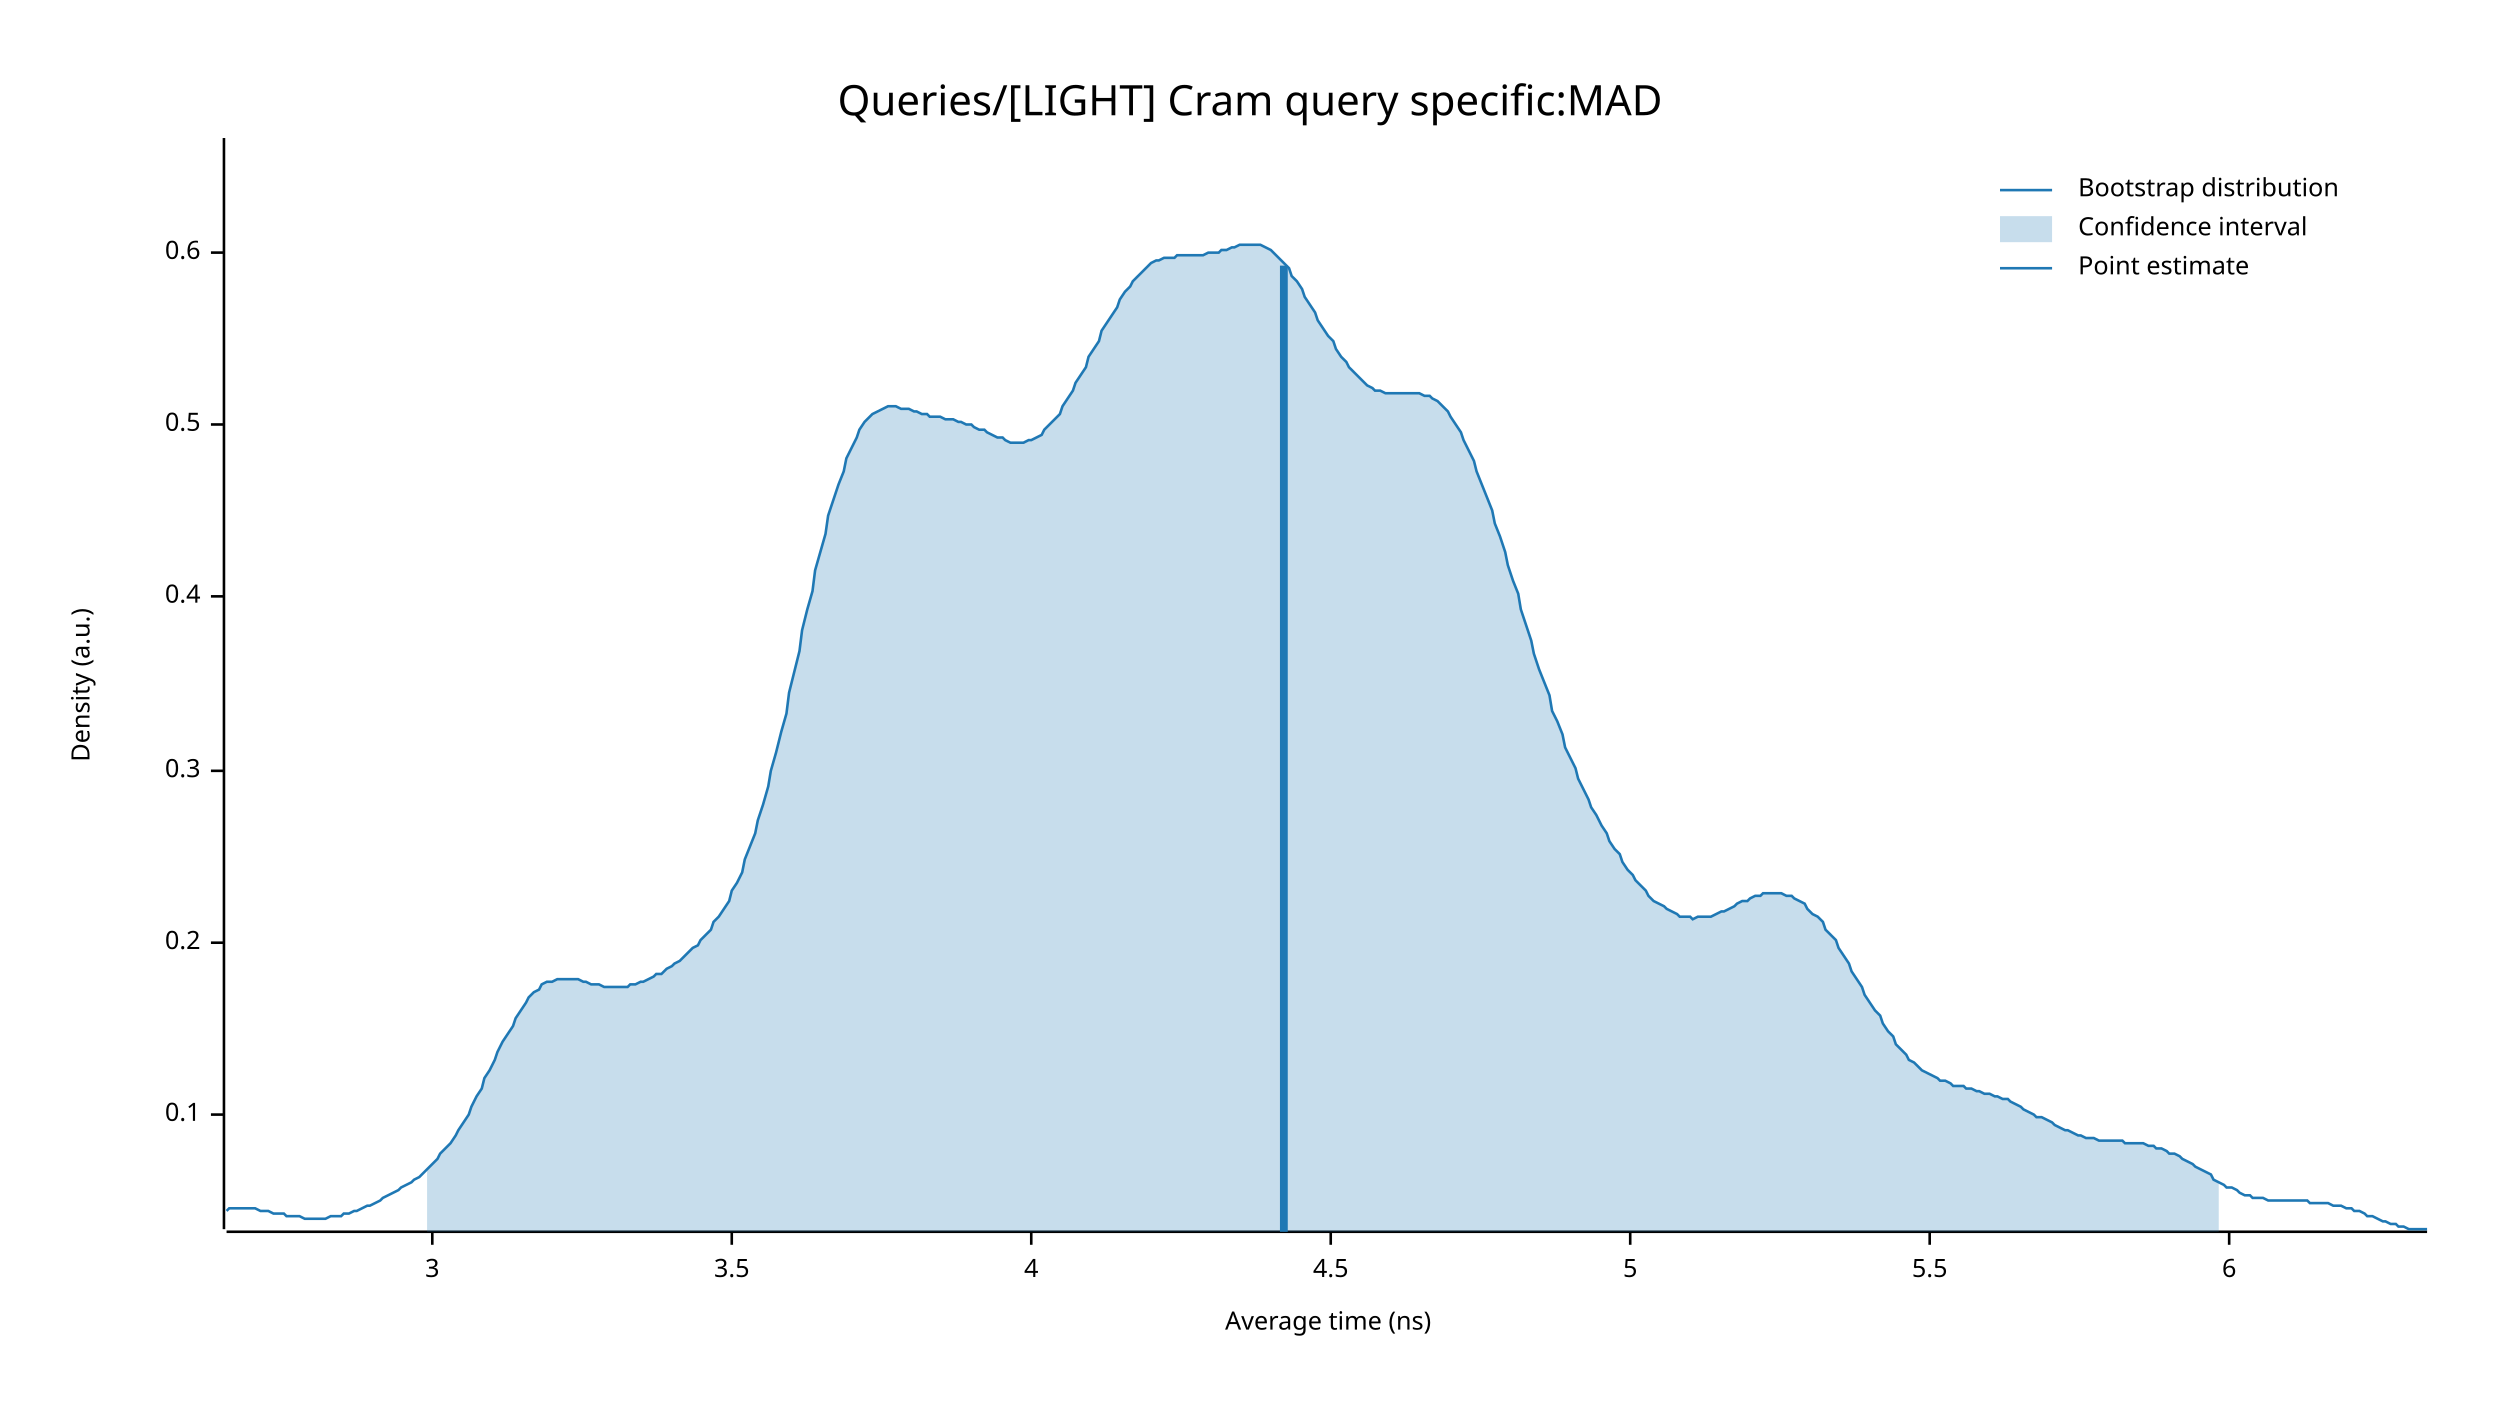
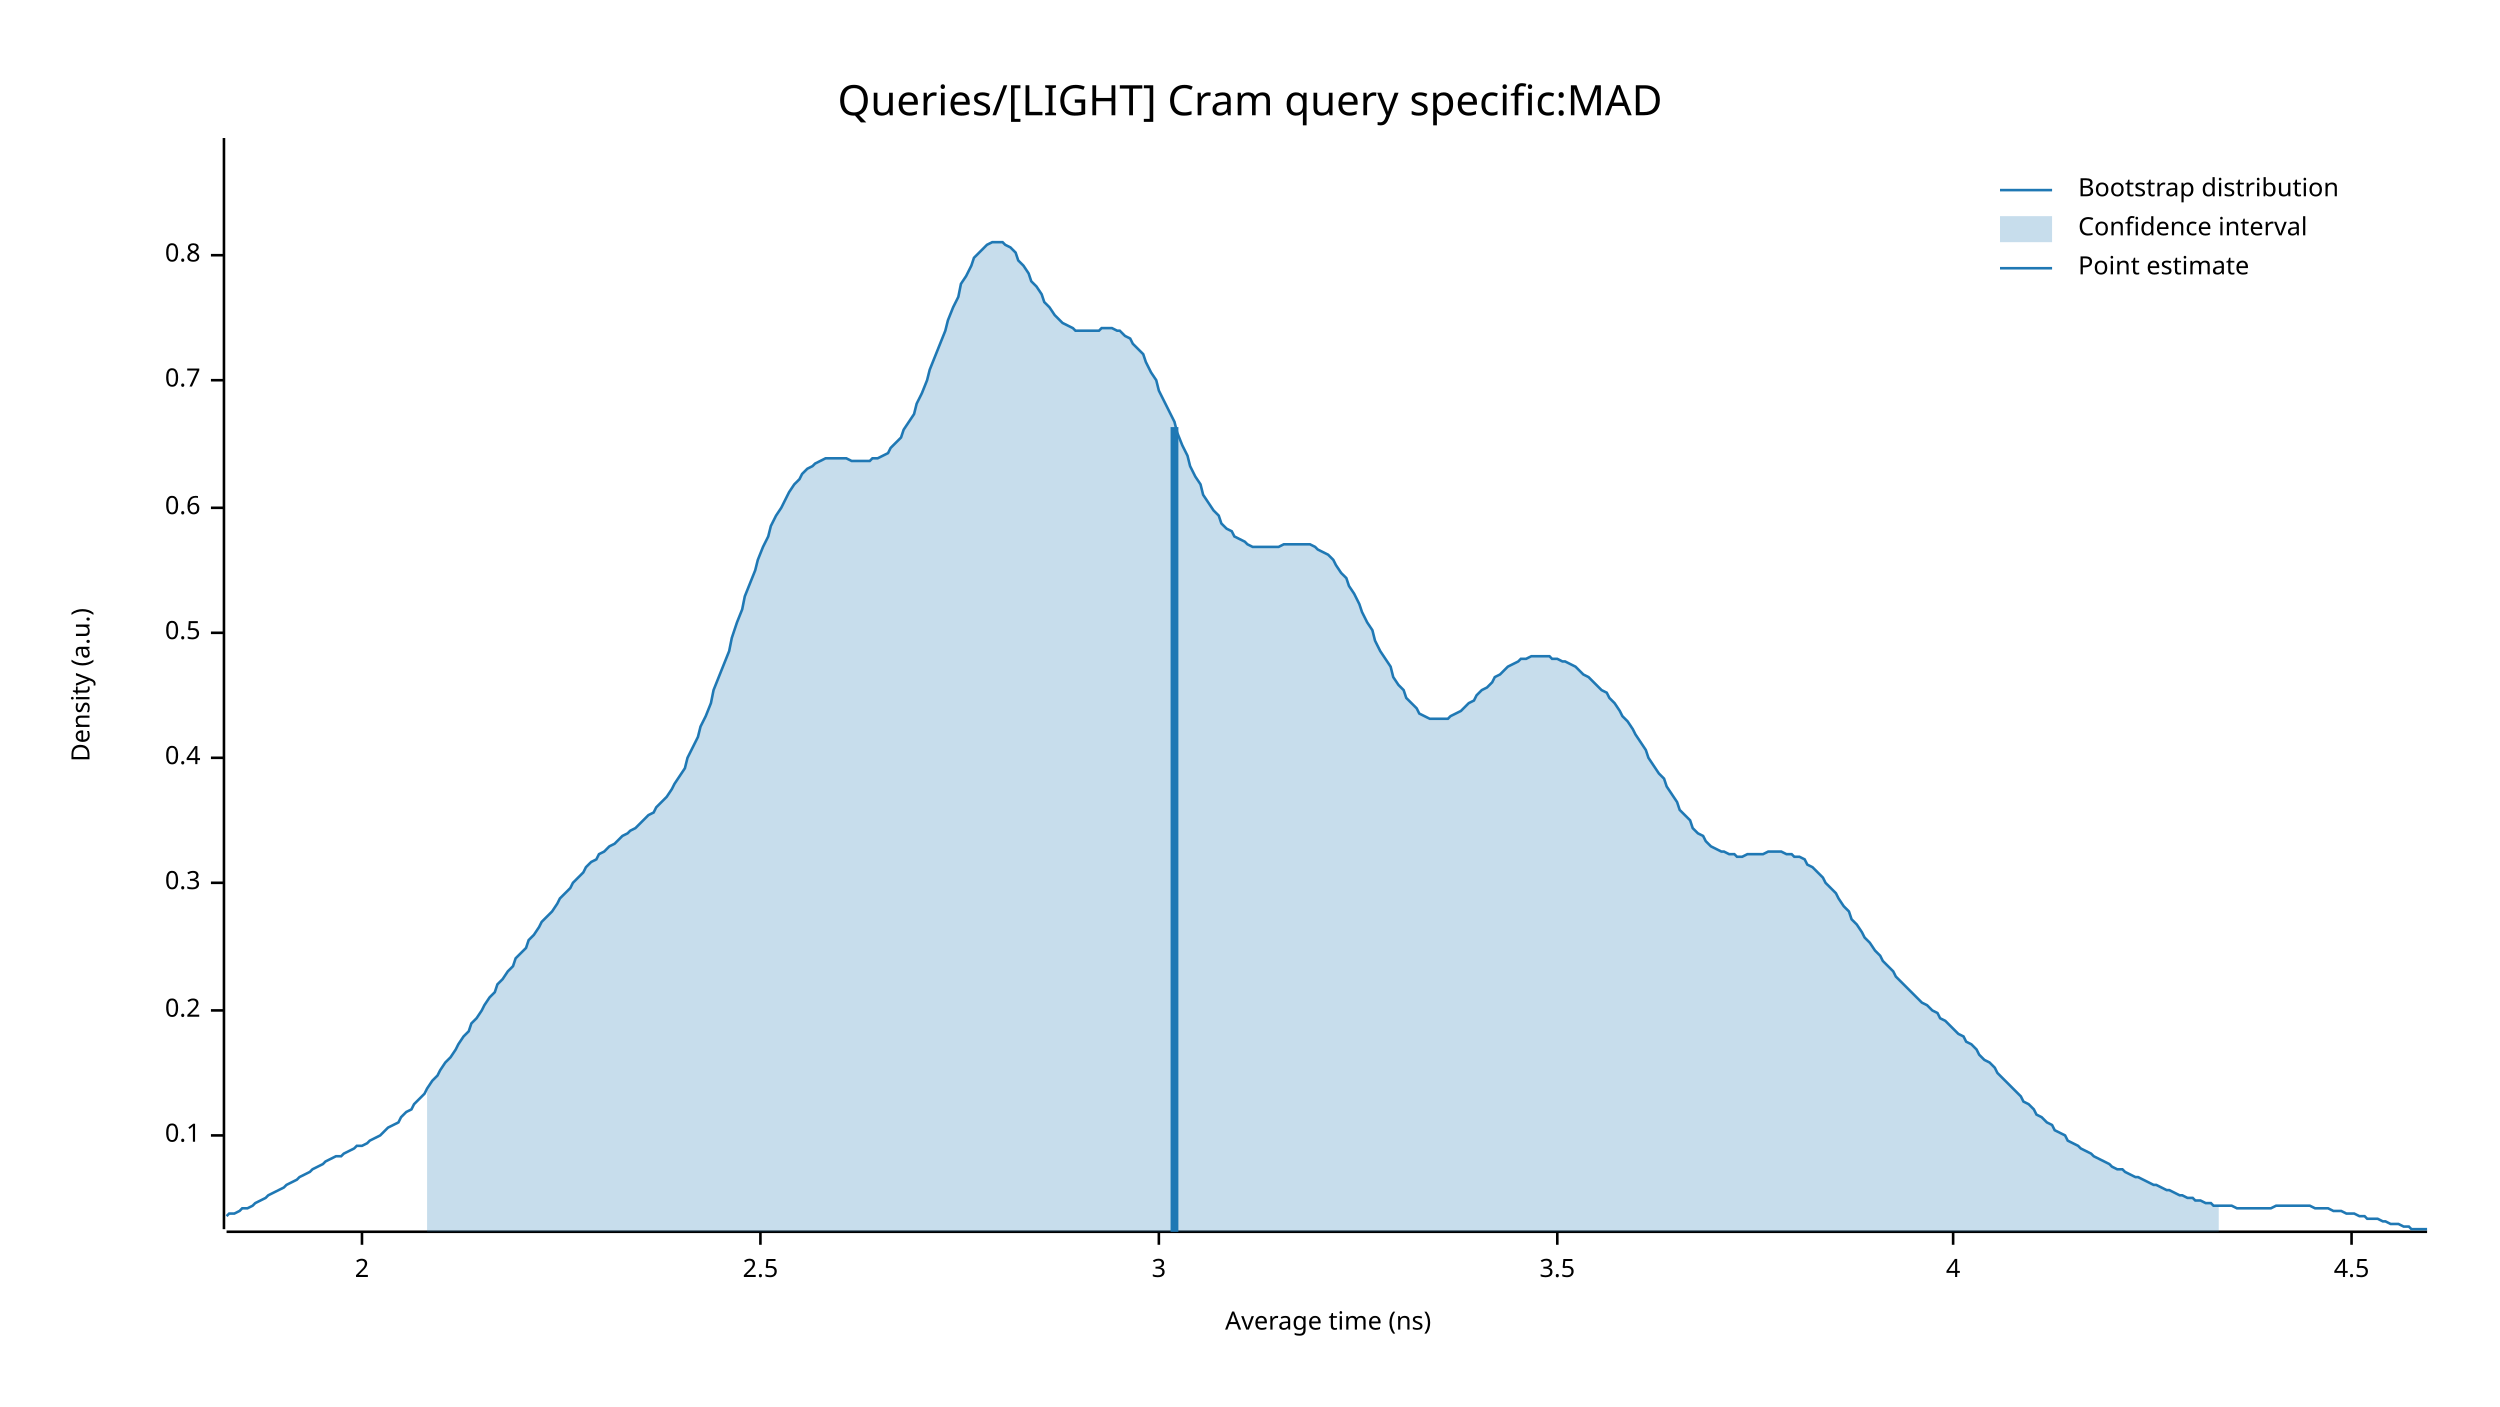
<svg xmlns="http://www.w3.org/2000/svg" width="960" height="540" viewBox="0 0 960 540">
  <text x="480" y="32" dy="0.76em" text-anchor="middle" font-family="sans-serif" font-size="16.129" opacity="1" fill="#000000">
Queries/[LIGHT] Cram query specific:MAD
</text>
  <text x="27" y="263" dy="0.76em" text-anchor="middle" font-family="sans-serif" font-size="9.677" opacity="1" fill="#000000" transform="rotate(270, 27, 263)">
Density (a.u.)
</text>
  <text x="510" y="513" dy="-0.5ex" text-anchor="middle" font-family="sans-serif" font-size="9.677" opacity="1" fill="#000000">
Average time (ns)
</text>
  <polyline fill="none" opacity="1" stroke="#000000" stroke-width="1" points="86,53 86,472 " />
-   <text x="77" y="428" dy="0.5ex" text-anchor="end" font-family="sans-serif" font-size="9.677" opacity="1" fill="#000000">
+   <text x="77" y="436" dy="0.5ex" text-anchor="end" font-family="sans-serif" font-size="9.677" opacity="1" fill="#000000">
0.1
</text>
-   <polyline fill="none" opacity="1" stroke="#000000" stroke-width="1" points="81,428 86,428 " />
-   <text x="77" y="362" dy="0.5ex" text-anchor="end" font-family="sans-serif" font-size="9.677" opacity="1" fill="#000000">
+   <polyline fill="none" opacity="1" stroke="#000000" stroke-width="1" points="81,436 86,436 " />
+   <text x="77" y="388" dy="0.5ex" text-anchor="end" font-family="sans-serif" font-size="9.677" opacity="1" fill="#000000">
0.2
</text>
-   <polyline fill="none" opacity="1" stroke="#000000" stroke-width="1" points="81,362 86,362 " />
-   <text x="77" y="296" dy="0.5ex" text-anchor="end" font-family="sans-serif" font-size="9.677" opacity="1" fill="#000000">
+   <polyline fill="none" opacity="1" stroke="#000000" stroke-width="1" points="81,388 86,388 " />
+   <text x="77" y="339" dy="0.5ex" text-anchor="end" font-family="sans-serif" font-size="9.677" opacity="1" fill="#000000">
0.3
</text>
-   <polyline fill="none" opacity="1" stroke="#000000" stroke-width="1" points="81,296 86,296 " />
-   <text x="77" y="229" dy="0.5ex" text-anchor="end" font-family="sans-serif" font-size="9.677" opacity="1" fill="#000000">
+   <polyline fill="none" opacity="1" stroke="#000000" stroke-width="1" points="81,339 86,339 " />
+   <text x="77" y="291" dy="0.5ex" text-anchor="end" font-family="sans-serif" font-size="9.677" opacity="1" fill="#000000">
0.4
</text>
-   <polyline fill="none" opacity="1" stroke="#000000" stroke-width="1" points="81,229 86,229 " />
-   <text x="77" y="163" dy="0.5ex" text-anchor="end" font-family="sans-serif" font-size="9.677" opacity="1" fill="#000000">
+   <polyline fill="none" opacity="1" stroke="#000000" stroke-width="1" points="81,291 86,291 " />
+   <text x="77" y="243" dy="0.5ex" text-anchor="end" font-family="sans-serif" font-size="9.677" opacity="1" fill="#000000">
0.5
</text>
-   <polyline fill="none" opacity="1" stroke="#000000" stroke-width="1" points="81,163 86,163 " />
-   <text x="77" y="97" dy="0.5ex" text-anchor="end" font-family="sans-serif" font-size="9.677" opacity="1" fill="#000000">
+   <polyline fill="none" opacity="1" stroke="#000000" stroke-width="1" points="81,243 86,243 " />
+   <text x="77" y="195" dy="0.5ex" text-anchor="end" font-family="sans-serif" font-size="9.677" opacity="1" fill="#000000">
0.6
</text>
-   <polyline fill="none" opacity="1" stroke="#000000" stroke-width="1" points="81,97 86,97 " />
+   <polyline fill="none" opacity="1" stroke="#000000" stroke-width="1" points="81,195 86,195 " />
+   <text x="77" y="146" dy="0.5ex" text-anchor="end" font-family="sans-serif" font-size="9.677" opacity="1" fill="#000000">
+ 0.7
+ </text>
+   <polyline fill="none" opacity="1" stroke="#000000" stroke-width="1" points="81,146 86,146 " />
+   <text x="77" y="98" dy="0.5ex" text-anchor="end" font-family="sans-serif" font-size="9.677" opacity="1" fill="#000000">
+ 0.8
+ </text>
+   <polyline fill="none" opacity="1" stroke="#000000" stroke-width="1" points="81,98 86,98 " />
  <polyline fill="none" opacity="1" stroke="#000000" stroke-width="1" points="87,473 932,473 " />
-   <text x="166" y="483" dy="0.76em" text-anchor="middle" font-family="sans-serif" font-size="9.677" opacity="1" fill="#000000">
+   <text x="139" y="483" dy="0.76em" text-anchor="middle" font-family="sans-serif" font-size="9.677" opacity="1" fill="#000000">
+ 2
+ </text>
+   <polyline fill="none" opacity="1" stroke="#000000" stroke-width="1" points="139,473 139,478 " />
+   <text x="292" y="483" dy="0.76em" text-anchor="middle" font-family="sans-serif" font-size="9.677" opacity="1" fill="#000000">
+ 2.5
+ </text>
+   <polyline fill="none" opacity="1" stroke="#000000" stroke-width="1" points="292,473 292,478 " />
+   <text x="445" y="483" dy="0.76em" text-anchor="middle" font-family="sans-serif" font-size="9.677" opacity="1" fill="#000000">
3
</text>
-   <polyline fill="none" opacity="1" stroke="#000000" stroke-width="1" points="166,473 166,478 " />
-   <text x="281" y="483" dy="0.76em" text-anchor="middle" font-family="sans-serif" font-size="9.677" opacity="1" fill="#000000">
+   <polyline fill="none" opacity="1" stroke="#000000" stroke-width="1" points="445,473 445,478 " />
+   <text x="598" y="483" dy="0.76em" text-anchor="middle" font-family="sans-serif" font-size="9.677" opacity="1" fill="#000000">
3.5
</text>
-   <polyline fill="none" opacity="1" stroke="#000000" stroke-width="1" points="281,473 281,478 " />
-   <text x="396" y="483" dy="0.76em" text-anchor="middle" font-family="sans-serif" font-size="9.677" opacity="1" fill="#000000">
+   <polyline fill="none" opacity="1" stroke="#000000" stroke-width="1" points="598,473 598,478 " />
+   <text x="750" y="483" dy="0.76em" text-anchor="middle" font-family="sans-serif" font-size="9.677" opacity="1" fill="#000000">
4
</text>
-   <polyline fill="none" opacity="1" stroke="#000000" stroke-width="1" points="396,473 396,478 " />
-   <text x="511" y="483" dy="0.76em" text-anchor="middle" font-family="sans-serif" font-size="9.677" opacity="1" fill="#000000">
+   <polyline fill="none" opacity="1" stroke="#000000" stroke-width="1" points="750,473 750,478 " />
+   <text x="903" y="483" dy="0.76em" text-anchor="middle" font-family="sans-serif" font-size="9.677" opacity="1" fill="#000000">
4.5
</text>
-   <polyline fill="none" opacity="1" stroke="#000000" stroke-width="1" points="511,473 511,478 " />
-   <text x="626" y="483" dy="0.76em" text-anchor="middle" font-family="sans-serif" font-size="9.677" opacity="1" fill="#000000">
- 5
- </text>
-   <polyline fill="none" opacity="1" stroke="#000000" stroke-width="1" points="626,473 626,478 " />
-   <text x="741" y="483" dy="0.76em" text-anchor="middle" font-family="sans-serif" font-size="9.677" opacity="1" fill="#000000">
- 5.5
- </text>
-   <polyline fill="none" opacity="1" stroke="#000000" stroke-width="1" points="741,473 741,478 " />
-   <text x="856" y="483" dy="0.76em" text-anchor="middle" font-family="sans-serif" font-size="9.677" opacity="1" fill="#000000">
- 6
- </text>
-   <polyline fill="none" opacity="1" stroke="#000000" stroke-width="1" points="856,473 856,478 " />
-   <polyline fill="none" opacity="1" stroke="#1F78B4" stroke-width="1" points="87,465 88,464 90,464 92,464 93,464 95,464 97,464 98,464 100,465 102,465 103,465 105,466 107,466 109,466 110,467 112,467 114,467 115,467 117,468 119,468 120,468 122,468 124,468 125,468 127,467 129,467 131,467 132,466 134,466 136,465 137,465 139,464 141,463 142,463 144,462 146,461 147,460 149,459 151,458 153,457 154,456 156,455 158,454 159,453 161,452 163,450 164,449 166,447 168,445 169,443 171,441 173,439 175,436 176,434 178,431 180,428 181,425 183,421 185,418 186,414 188,411 190,407 191,404 193,400 195,397 197,394 198,391 200,388 202,385 203,383 205,381 207,380 208,378 210,377 212,377 214,376 215,376 217,376 219,376 220,376 222,376 224,377 225,377 227,378 229,378 230,378 232,379 234,379 236,379 237,379 239,379 241,379 242,378 244,378 246,377 247,377 249,376 251,375 252,374 254,374 256,372 258,371 259,370 261,369 263,367 264,366 266,364 268,363 269,361 271,359 273,357 274,354 276,352 278,349 280,346 281,342 283,339 285,335 286,330 288,325 290,320 291,315 293,309 295,302 296,296 298,289 300,281 302,274 303,266 305,258 307,250 308,242 310,234 312,227 313,219 315,212 317,205 318,198 320,192 322,186 324,181 325,176 327,172 329,168 330,165 332,162 334,160 335,159 337,158 339,157 341,156 342,156 344,156 346,157 347,157 349,157 351,158 352,158 354,159 356,159 357,160 359,160 361,160 363,161 364,161 366,161 368,162 369,162 371,163 373,163 374,164 376,165 378,165 379,166 381,167 383,168 385,168 386,169 388,170 390,170 391,170 393,170 395,169 396,169 398,168 400,167 401,165 403,163 405,161 407,159 408,156 410,153 412,150 413,147 415,144 417,141 418,137 420,134 422,131 423,127 425,124 427,121 429,118 430,115 432,112 434,110 435,108 437,106 439,104 440,103 442,101 444,100 445,100 447,99 449,99 451,99 452,98 454,98 456,98 457,98 459,98 461,98 462,98 464,97 466,97 468,97 469,96 471,96 473,95 474,95 476,94 478,94 479,94 481,94 483,94 484,94 486,95 488,96 490,98 491,99 493,101 495,103 496,106 498,108 500,111 501,114 503,117 505,120 506,123 508,126 510,129 512,131 513,134 515,137 517,139 518,141 520,143 522,145 523,146 525,148 527,149 528,150 530,150 532,151 534,151 535,151 537,151 539,151 540,151 542,151 544,151 545,151 547,152 549,152 550,153 552,154 554,156 556,158 557,160 559,163 561,166 562,169 564,173 566,177 567,181 569,186 571,191 573,196 574,201 576,206 578,212 579,217 581,223 583,228 584,234 586,240 588,246 589,251 591,257 593,262 595,267 596,273 598,277 600,282 601,287 603,291 605,295 606,299 608,303 610,307 611,310 613,313 615,317 617,320 618,323 620,326 622,328 623,331 625,334 627,336 628,338 630,340 632,342 633,344 635,346 637,347 639,348 640,349 642,350 644,351 645,352 647,352 649,352 650,353 652,352 654,352 655,352 657,352 659,351 661,350 662,350 664,349 666,348 667,347 669,346 671,346 672,345 674,344 676,344 677,343 679,343 681,343 683,343 684,343 686,344 688,344 689,345 691,346 693,347 694,349 696,351 698,352 700,354 701,357 703,359 705,361 706,364 708,367 710,370 711,373 713,376 715,379 716,382 718,385 720,388 722,390 723,393 725,396 727,398 728,401 730,403 732,405 733,407 735,408 737,410 738,411 740,412 742,413 744,414 745,415 747,415 749,416 750,417 752,417 754,417 755,418 757,418 759,419 760,419 762,420 764,420 766,421 767,421 769,422 771,422 772,423 774,424 776,425 777,426 779,427 781,428 782,429 784,429 786,430 788,431 789,432 791,433 793,434 794,434 796,435 798,436 799,436 801,437 803,437 804,437 806,438 808,438 810,438 811,438 813,438 815,438 816,439 818,439 820,439 821,439 823,439 825,440 827,440 828,441 830,441 832,442 833,443 835,443 837,444 838,445 840,446 842,447 843,448 845,449 847,450 849,451 850,453 852,454 854,455 855,456 857,456 859,457 860,458 862,459 864,459 865,460 867,460 869,460 871,461 872,461 874,461 876,461 877,461 879,461 881,461 882,461 884,461 886,461 887,462 889,462 891,462 893,462 894,462 896,463 898,463 899,463 901,464 903,464 904,465 906,465 908,466 909,467 911,467 913,468 915,469 916,469 918,470 920,470 921,471 923,471 925,472 926,472 928,472 930,472 932,472 " />
-   <polygon opacity="0.25" fill="#1F78B4" points="164,449 166,447 168,445 169,443 171,441 173,439 175,436 176,434 178,431 180,428 181,425 183,421 185,418 186,414 188,411 190,407 191,404 193,400 195,397 197,394 198,391 200,388 202,385 203,383 205,381 207,380 208,378 210,377 212,377 214,376 215,376 217,376 219,376 220,376 222,376 224,377 225,377 227,378 229,378 230,378 232,379 234,379 236,379 237,379 239,379 241,379 242,378 244,378 246,377 247,377 249,376 251,375 252,374 254,374 256,372 258,371 259,370 261,369 263,367 264,366 266,364 268,363 269,361 271,359 273,357 274,354 276,352 278,349 280,346 281,342 283,339 285,335 286,330 288,325 290,320 291,315 293,309 295,302 296,296 298,289 300,281 302,274 303,266 305,258 307,250 308,242 310,234 312,227 313,219 315,212 317,205 318,198 320,192 322,186 324,181 325,176 327,172 329,168 330,165 332,162 334,160 335,159 337,158 339,157 341,156 342,156 344,156 346,157 347,157 349,157 351,158 352,158 354,159 356,159 357,160 359,160 361,160 363,161 364,161 366,161 368,162 369,162 371,163 373,163 374,164 376,165 378,165 379,166 381,167 383,168 385,168 386,169 388,170 390,170 391,170 393,170 395,169 396,169 398,168 400,167 401,165 403,163 405,161 407,159 408,156 410,153 412,150 413,147 415,144 417,141 418,137 420,134 422,131 423,127 425,124 427,121 429,118 430,115 432,112 434,110 435,108 437,106 439,104 440,103 442,101 444,100 445,100 447,99 449,99 451,99 452,98 454,98 456,98 457,98 459,98 461,98 462,98 464,97 466,97 468,97 469,96 471,96 473,95 474,95 476,94 478,94 479,94 481,94 483,94 484,94 486,95 488,96 490,98 491,99 493,101 495,103 496,106 498,108 500,111 501,114 503,117 505,120 506,123 508,126 510,129 512,131 513,134 515,137 517,139 518,141 520,143 522,145 523,146 525,148 527,149 528,150 530,150 532,151 534,151 535,151 537,151 539,151 540,151 542,151 544,151 545,151 547,152 549,152 550,153 552,154 554,156 556,158 557,160 559,163 561,166 562,169 564,173 566,177 567,181 569,186 571,191 573,196 574,201 576,206 578,212 579,217 581,223 583,228 584,234 586,240 588,246 589,251 591,257 593,262 595,267 596,273 598,277 600,282 601,287 603,291 605,295 606,299 608,303 610,307 611,310 613,313 615,317 617,320 618,323 620,326 622,328 623,331 625,334 627,336 628,338 630,340 632,342 633,344 635,346 637,347 639,348 640,349 642,350 644,351 645,352 647,352 649,352 650,353 652,352 654,352 655,352 657,352 659,351 661,350 662,350 664,349 666,348 667,347 669,346 671,346 672,345 674,344 676,344 677,343 679,343 681,343 683,343 684,343 686,344 688,344 689,345 691,346 693,347 694,349 696,351 698,352 700,354 701,357 703,359 705,361 706,364 708,367 710,370 711,373 713,376 715,379 716,382 718,385 720,388 722,390 723,393 725,396 727,398 728,401 730,403 732,405 733,407 735,408 737,410 738,411 740,412 742,413 744,414 745,415 747,415 749,416 750,417 752,417 754,417 755,418 757,418 759,419 760,419 762,420 764,420 766,421 767,421 769,422 771,422 772,423 774,424 776,425 777,426 779,427 781,428 782,429 784,429 786,430 788,431 789,432 791,433 793,434 794,434 796,435 798,436 799,436 801,437 803,437 804,437 806,438 808,438 810,438 811,438 813,438 815,438 816,439 818,439 820,439 821,439 823,439 825,440 827,440 828,441 830,441 832,442 833,443 835,443 837,444 838,445 840,446 842,447 843,448 845,449 847,450 849,451 850,453 852,454 852,473 164,473 " />
-   <polyline fill="none" opacity="1" stroke="#1F78B4" stroke-width="3" points="493,473 493,102 " />
+   <polyline fill="none" opacity="1" stroke="#000000" stroke-width="1" points="903,473 903,478 " />
+   <polyline fill="none" opacity="1" stroke="#1F78B4" stroke-width="1" points="87,467 88,466 90,466 92,465 93,464 95,464 97,463 98,462 100,461 102,460 103,459 105,458 107,457 109,456 110,455 112,454 114,453 115,452 117,451 119,450 120,449 122,448 124,447 125,446 127,445 129,444 131,444 132,443 134,442 136,441 137,440 139,440 141,439 142,438 144,437 146,436 147,435 149,433 151,432 153,431 154,429 156,427 158,426 159,424 161,422 163,420 164,418 166,415 168,413 169,411 171,408 173,406 175,403 176,401 178,398 180,396 181,393 183,391 185,388 186,386 188,383 190,381 191,378 193,376 195,373 197,371 198,368 200,366 202,364 203,361 205,359 207,356 208,354 210,352 212,350 214,347 215,345 217,343 219,341 220,339 222,337 224,335 225,333 227,331 229,330 230,328 232,327 234,325 236,324 237,323 239,321 241,320 242,319 244,318 246,316 247,315 249,313 251,312 252,310 254,308 256,306 258,303 259,301 261,298 263,295 264,291 266,287 268,283 269,279 271,275 273,270 274,265 276,260 278,255 280,250 281,245 283,239 285,234 286,229 288,224 290,219 291,215 293,210 295,206 296,202 298,198 300,195 302,191 303,189 305,186 307,184 308,182 310,180 312,179 313,178 315,177 317,176 318,176 320,176 322,176 324,176 325,176 327,177 329,177 330,177 332,177 334,177 335,176 337,176 339,175 341,174 342,172 344,170 346,168 347,165 349,162 351,159 352,155 354,151 356,146 357,142 359,137 361,132 363,127 364,123 366,118 368,114 369,109 371,106 373,102 374,99 376,97 378,95 379,94 381,93 383,93 385,93 386,94 388,95 390,97 391,100 393,102 395,105 396,108 398,110 400,113 401,116 403,118 405,121 407,123 408,124 410,125 412,126 413,127 415,127 417,127 418,127 420,127 422,127 423,126 425,126 427,126 429,127 430,127 432,129 434,130 435,132 437,134 439,136 440,139 442,143 444,146 445,150 447,154 449,158 451,162 452,166 454,171 456,175 457,179 459,183 461,186 462,190 464,193 466,196 468,198 469,201 471,203 473,204 474,206 476,207 478,208 479,209 481,210 483,210 484,210 486,210 488,210 490,210 491,210 493,209 495,209 496,209 498,209 500,209 501,209 503,209 505,210 506,211 508,212 510,213 512,215 513,217 515,220 517,222 518,225 520,228 522,232 523,235 525,239 527,242 528,246 530,250 532,253 534,256 535,260 537,263 539,265 540,268 542,270 544,272 545,274 547,275 549,276 550,276 552,276 554,276 556,276 557,275 559,274 561,273 562,272 564,270 566,269 567,267 569,265 571,264 573,262 574,260 576,259 578,257 579,256 581,255 583,254 584,253 586,253 588,252 589,252 591,252 593,252 595,252 596,253 598,253 600,254 601,254 603,255 605,256 606,257 608,259 610,260 611,261 613,263 615,265 617,266 618,268 620,270 622,273 623,275 625,277 627,280 628,282 630,285 632,288 633,291 635,294 637,297 639,299 640,302 642,305 644,308 645,311 647,313 649,315 650,318 652,320 654,321 655,323 657,325 659,326 661,327 662,327 664,328 666,328 667,329 669,329 671,328 672,328 674,328 676,328 677,328 679,327 681,327 683,327 684,327 686,328 688,328 689,329 691,329 693,330 694,332 696,333 698,335 700,337 701,339 703,341 705,343 706,345 708,348 710,350 711,353 713,355 715,358 716,360 718,362 720,365 722,367 723,369 725,371 727,373 728,375 730,377 732,379 733,380 735,382 737,384 738,385 740,386 742,388 744,389 745,391 747,392 749,394 750,395 752,397 754,398 755,400 757,401 759,403 760,405 762,407 764,408 766,410 767,412 769,414 771,416 772,417 774,419 776,421 777,423 779,424 781,426 782,428 784,429 786,431 788,432 789,434 791,435 793,436 794,438 796,439 798,440 799,441 801,442 803,443 804,444 806,445 808,446 810,447 811,448 813,449 815,449 816,450 818,451 820,452 821,452 823,453 825,454 827,455 828,455 830,456 832,457 833,457 835,458 837,459 838,459 840,460 842,460 843,461 845,461 847,462 849,462 850,463 852,463 854,463 855,463 857,463 859,464 860,464 862,464 864,464 865,464 867,464 869,464 871,464 872,464 874,463 876,463 877,463 879,463 881,463 882,463 884,463 886,463 887,463 889,464 891,464 893,464 894,464 896,465 898,465 899,465 901,466 903,466 904,466 906,467 908,467 909,468 911,468 913,468 915,469 916,469 918,470 920,470 921,470 923,471 925,471 926,472 928,472 930,472 932,472 " />
+   <polygon opacity="0.25" fill="#1F78B4" points="164,418 166,415 168,413 169,411 171,408 173,406 175,403 176,401 178,398 180,396 181,393 183,391 185,388 186,386 188,383 190,381 191,378 193,376 195,373 197,371 198,368 200,366 202,364 203,361 205,359 207,356 208,354 210,352 212,350 214,347 215,345 217,343 219,341 220,339 222,337 224,335 225,333 227,331 229,330 230,328 232,327 234,325 236,324 237,323 239,321 241,320 242,319 244,318 246,316 247,315 249,313 251,312 252,310 254,308 256,306 258,303 259,301 261,298 263,295 264,291 266,287 268,283 269,279 271,275 273,270 274,265 276,260 278,255 280,250 281,245 283,239 285,234 286,229 288,224 290,219 291,215 293,210 295,206 296,202 298,198 300,195 302,191 303,189 305,186 307,184 308,182 310,180 312,179 313,178 315,177 317,176 318,176 320,176 322,176 324,176 325,176 327,177 329,177 330,177 332,177 334,177 335,176 337,176 339,175 341,174 342,172 344,170 346,168 347,165 349,162 351,159 352,155 354,151 356,146 357,142 359,137 361,132 363,127 364,123 366,118 368,114 369,109 371,106 373,102 374,99 376,97 378,95 379,94 381,93 383,93 385,93 386,94 388,95 390,97 391,100 393,102 395,105 396,108 398,110 400,113 401,116 403,118 405,121 407,123 408,124 410,125 412,126 413,127 415,127 417,127 418,127 420,127 422,127 423,126 425,126 427,126 429,127 430,127 432,129 434,130 435,132 437,134 439,136 440,139 442,143 444,146 445,150 447,154 449,158 451,162 452,166 454,171 456,175 457,179 459,183 461,186 462,190 464,193 466,196 468,198 469,201 471,203 473,204 474,206 476,207 478,208 479,209 481,210 483,210 484,210 486,210 488,210 490,210 491,210 493,209 495,209 496,209 498,209 500,209 501,209 503,209 505,210 506,211 508,212 510,213 512,215 513,217 515,220 517,222 518,225 520,228 522,232 523,235 525,239 527,242 528,246 530,250 532,253 534,256 535,260 537,263 539,265 540,268 542,270 544,272 545,274 547,275 549,276 550,276 552,276 554,276 556,276 557,275 559,274 561,273 562,272 564,270 566,269 567,267 569,265 571,264 573,262 574,260 576,259 578,257 579,256 581,255 583,254 584,253 586,253 588,252 589,252 591,252 593,252 595,252 596,253 598,253 600,254 601,254 603,255 605,256 606,257 608,259 610,260 611,261 613,263 615,265 617,266 618,268 620,270 622,273 623,275 625,277 627,280 628,282 630,285 632,288 633,291 635,294 637,297 639,299 640,302 642,305 644,308 645,311 647,313 649,315 650,318 652,320 654,321 655,323 657,325 659,326 661,327 662,327 664,328 666,328 667,329 669,329 671,328 672,328 674,328 676,328 677,328 679,327 681,327 683,327 684,327 686,328 688,328 689,329 691,329 693,330 694,332 696,333 698,335 700,337 701,339 703,341 705,343 706,345 708,348 710,350 711,353 713,355 715,358 716,360 718,362 720,365 722,367 723,369 725,371 727,373 728,375 730,377 732,379 733,380 735,382 737,384 738,385 740,386 742,388 744,389 745,391 747,392 749,394 750,395 752,397 754,398 755,400 757,401 759,403 760,405 762,407 764,408 766,410 767,412 769,414 771,416 772,417 774,419 776,421 777,423 779,424 781,426 782,428 784,429 786,431 788,432 789,434 791,435 793,436 794,438 796,439 798,440 799,441 801,442 803,443 804,444 806,445 808,446 810,447 811,448 813,449 815,449 816,450 818,451 820,452 821,452 823,453 825,454 827,455 828,455 830,456 832,457 833,457 835,458 837,459 838,459 840,460 842,460 843,461 845,461 847,462 849,462 850,463 852,463 852,473 164,473 " />
+   <polyline fill="none" opacity="1" stroke="#1F78B4" stroke-width="3" points="451,473 451,164 " />
  <text x="798" y="68" dy="0.76em" text-anchor="start" font-family="sans-serif" font-size="9.677" opacity="1" fill="#000000">
Bootstrap distribution
</text>
  <text x="798" y="83" dy="0.76em" text-anchor="start" font-family="sans-serif" font-size="9.677" opacity="1" fill="#000000">
Confidence interval
</text>
  <text x="798" y="98" dy="0.76em" text-anchor="start" font-family="sans-serif" font-size="9.677" opacity="1" fill="#000000">
Point estimate
</text>
  <polyline fill="none" opacity="1" stroke="#1F78B4" stroke-width="1" points="768,73 788,73 " />
  <rect x="768" y="83" width="20" height="10" opacity="0.25" fill="#1F78B4" stroke="none" />
  <polyline fill="none" opacity="1" stroke="#1F78B4" stroke-width="1" points="768,103 788,103 " />
</svg>
